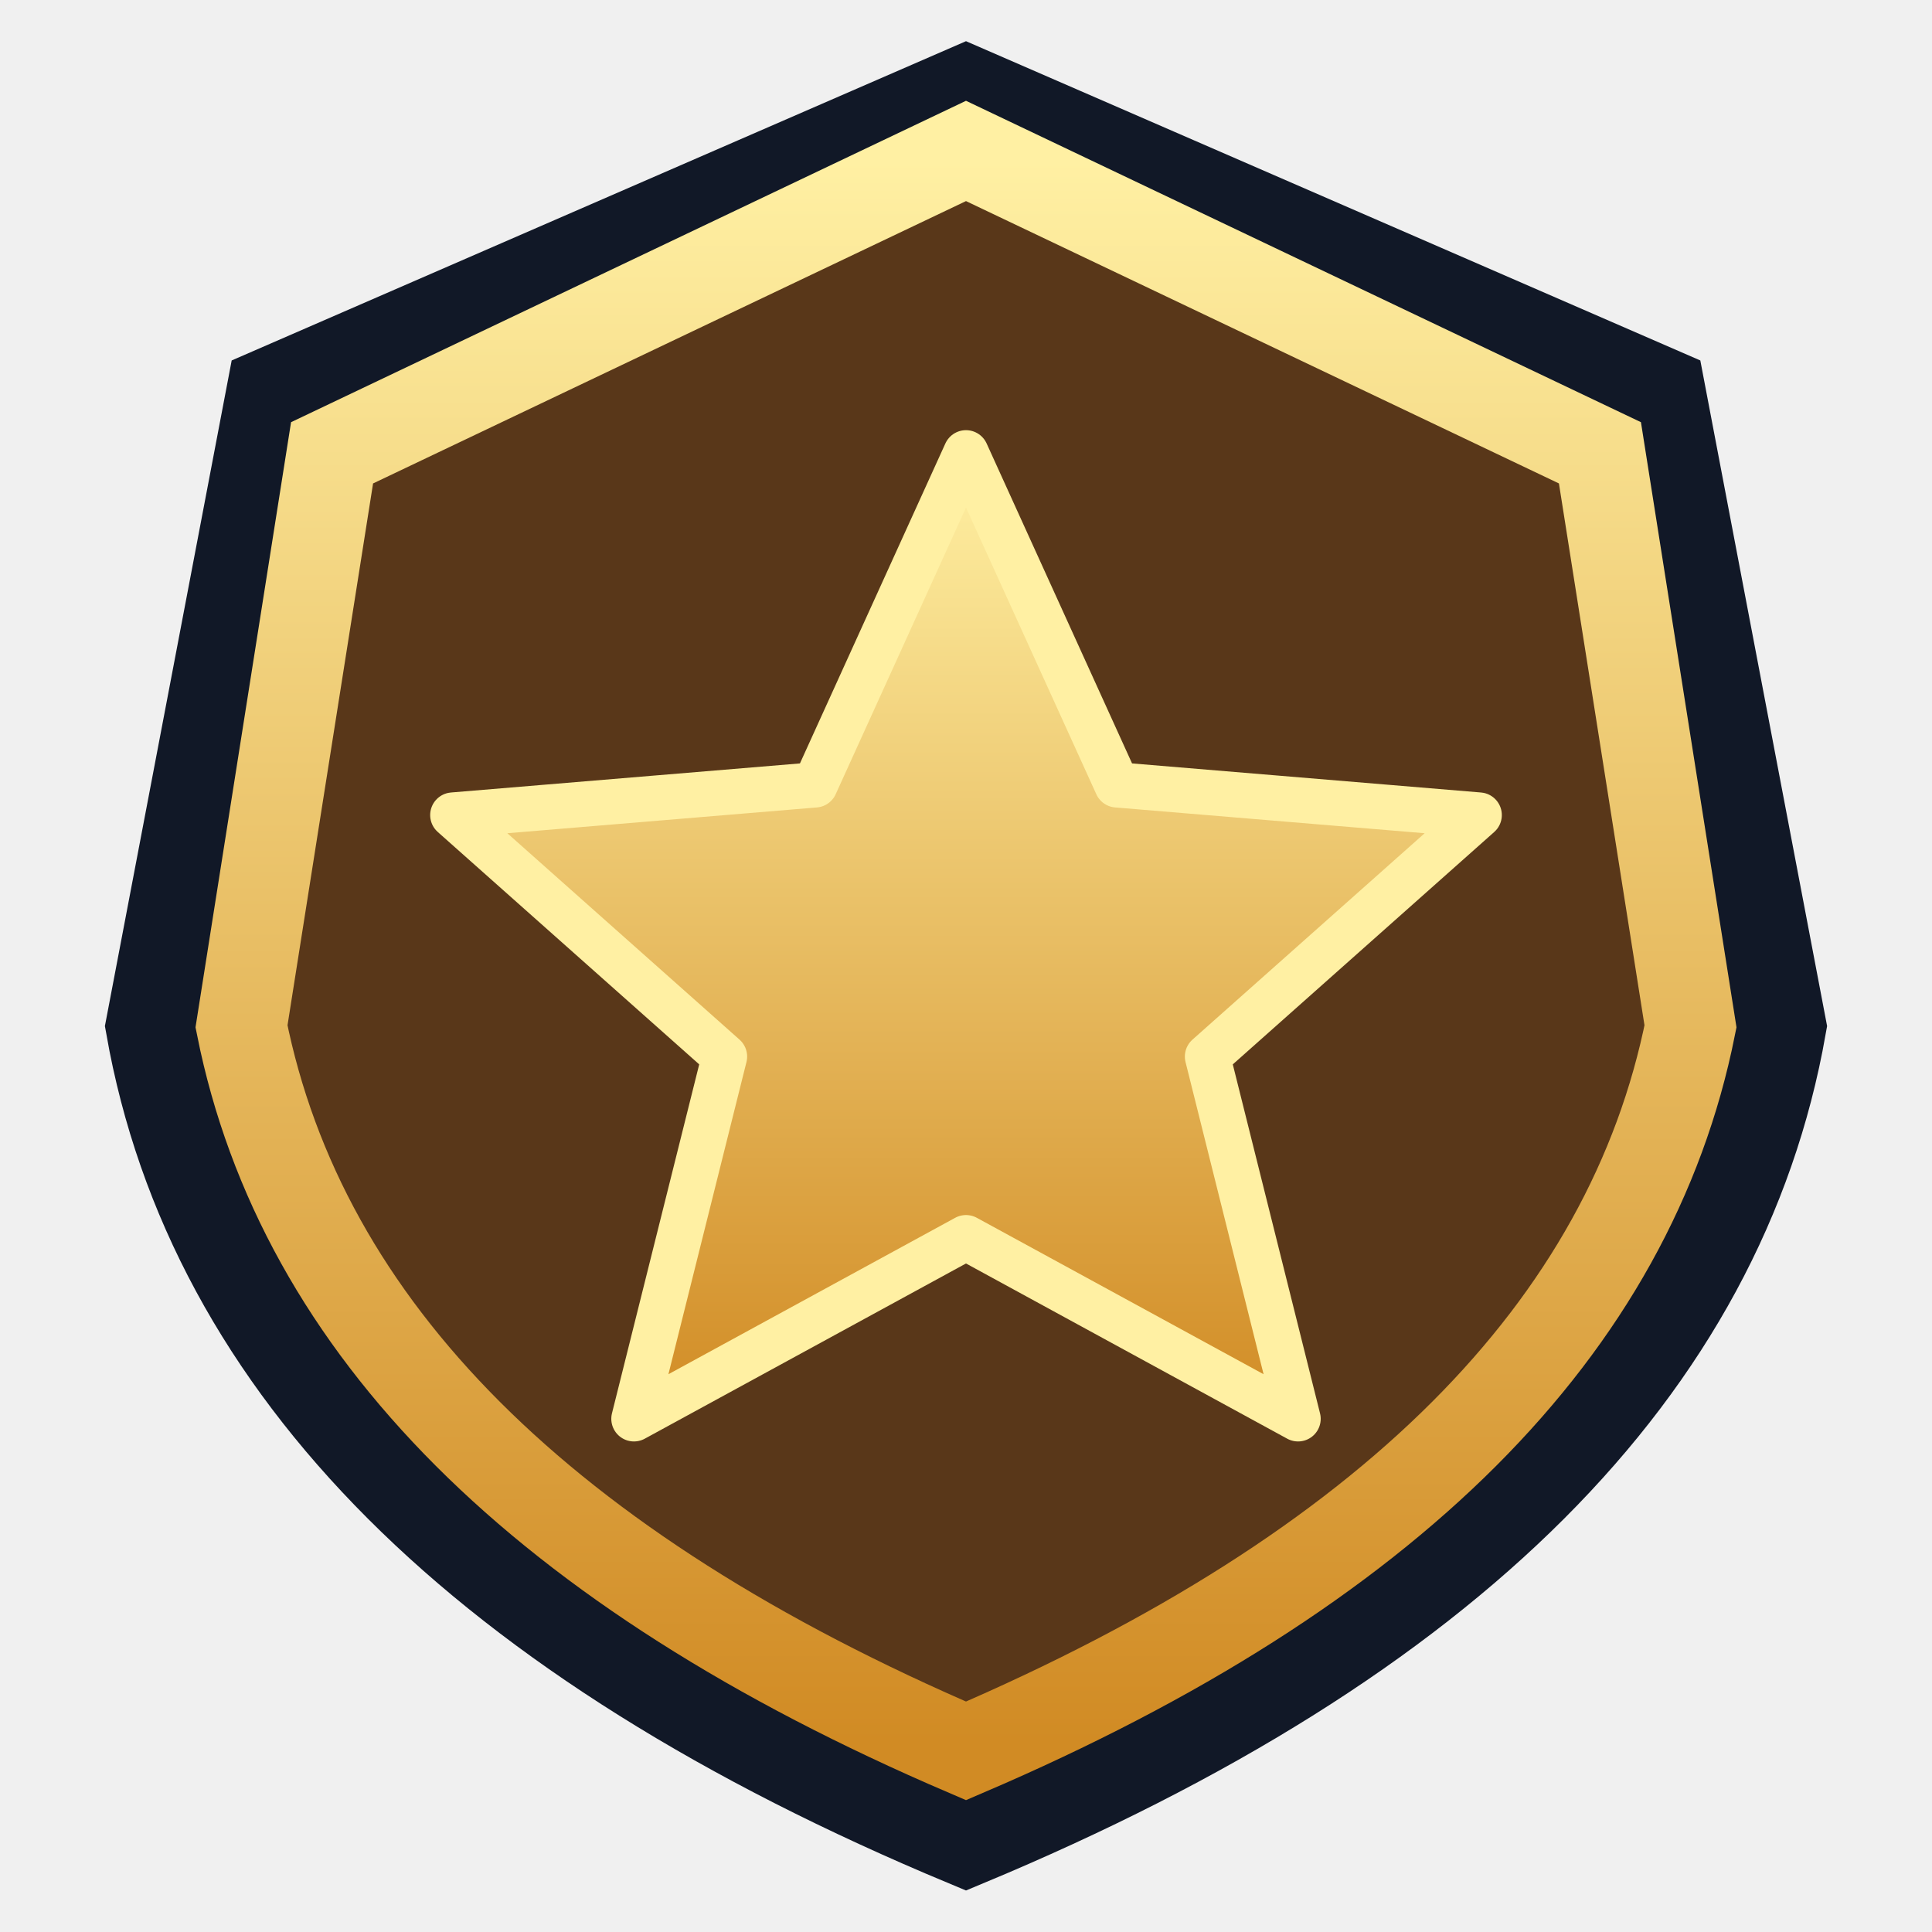
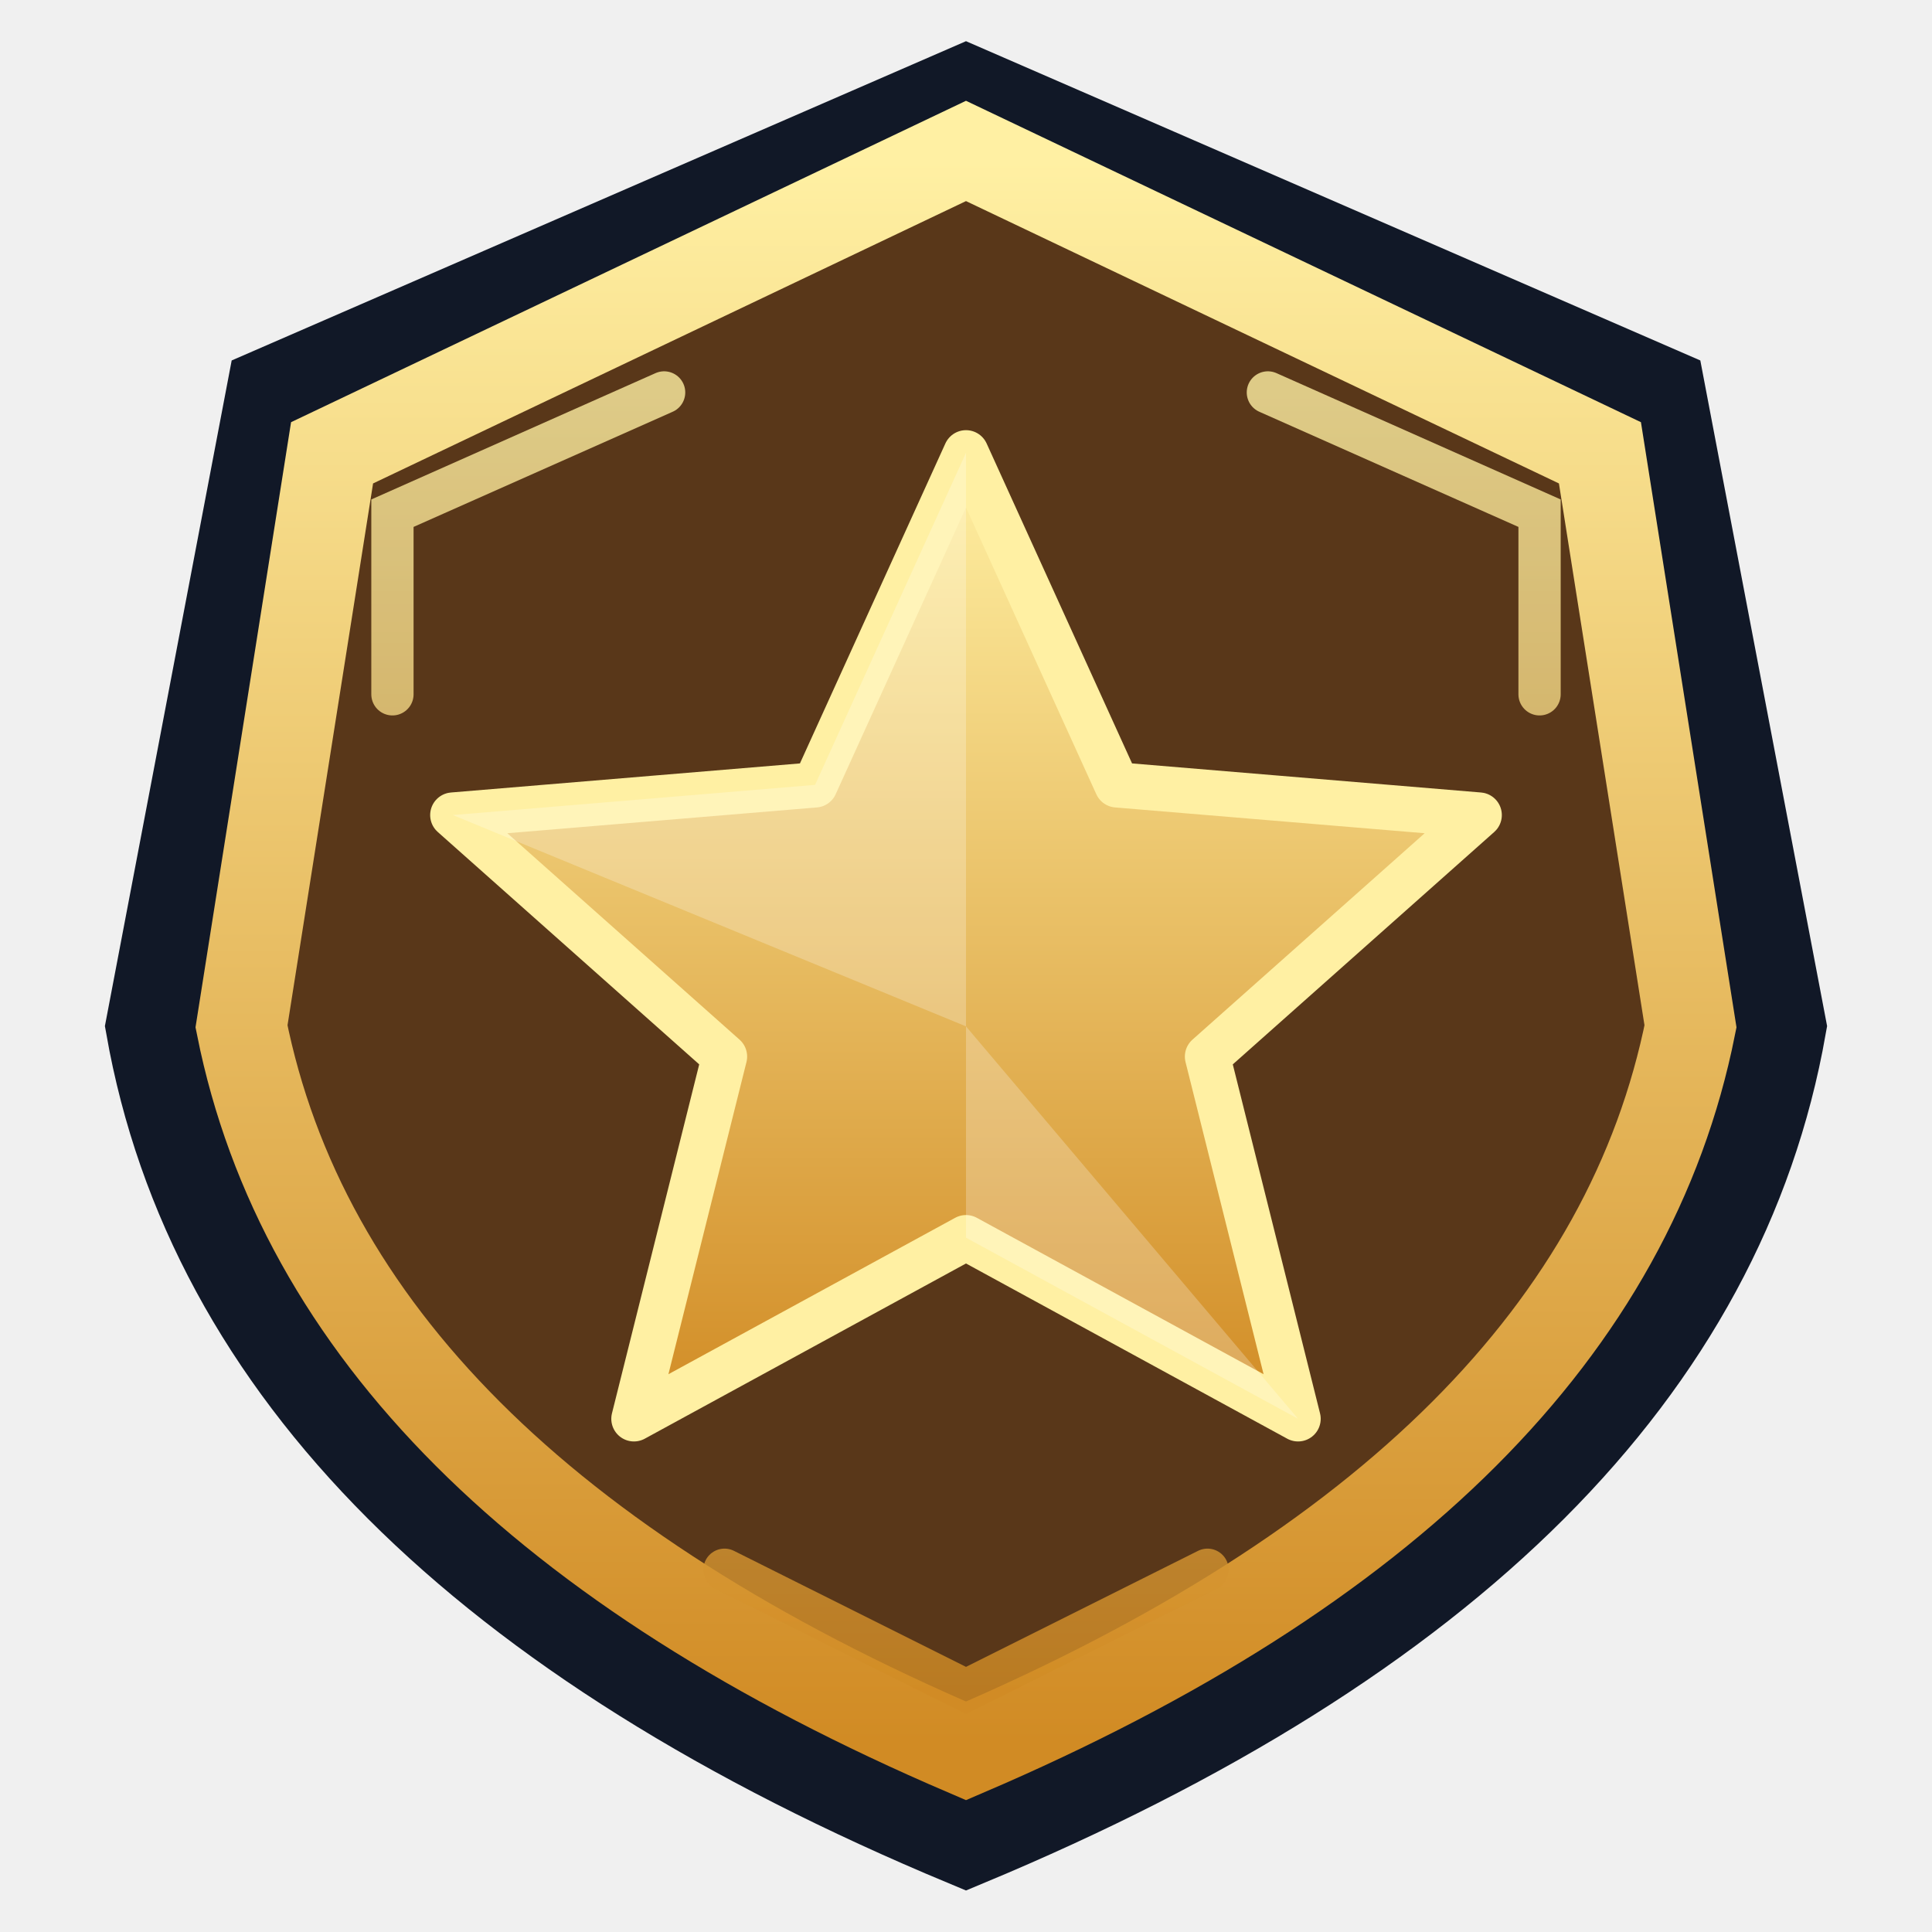
<svg xmlns="http://www.w3.org/2000/svg" viewBox="0 0 64 64">
  <defs>
    <linearGradient id="metal" x2="0" y2="1">
      <stop stop-color="#fff0a3" />
      <stop offset="1" stop-color="#d18b24" />
    </linearGradient>
  </defs>
  <path d="M32 3 55 13 59 34Q56 51 32 61 8 51 5 34L9 13Z" fill="#593719" stroke="#111827" stroke-width="3" />
  <path d="M32 5 53 15 56 34Q53 49 32 58 11 49 8 34L11 15Z" fill="none" stroke="url(#metal)" stroke-width="3" />
  <path d="M32 15 37 26 49 27 40 35 43 47 32 41 21 47 24 35 15 27 27 26Z" fill="url(#metal)" stroke="#fff0a3" stroke-width="1.5" stroke-linejoin="round" />
+   <path d="M32 15V34L15 27 27 26Z M32 34L43 47 32 41Z" fill="#fff" opacity=".24" />
+   <path d="M13 23V17L22 13M51 23V17L42 13M24 52L32 56 40 52" fill="none" stroke="url(#metal)" stroke-width="1.4" stroke-linecap="round" opacity=".8" />
</svg>
